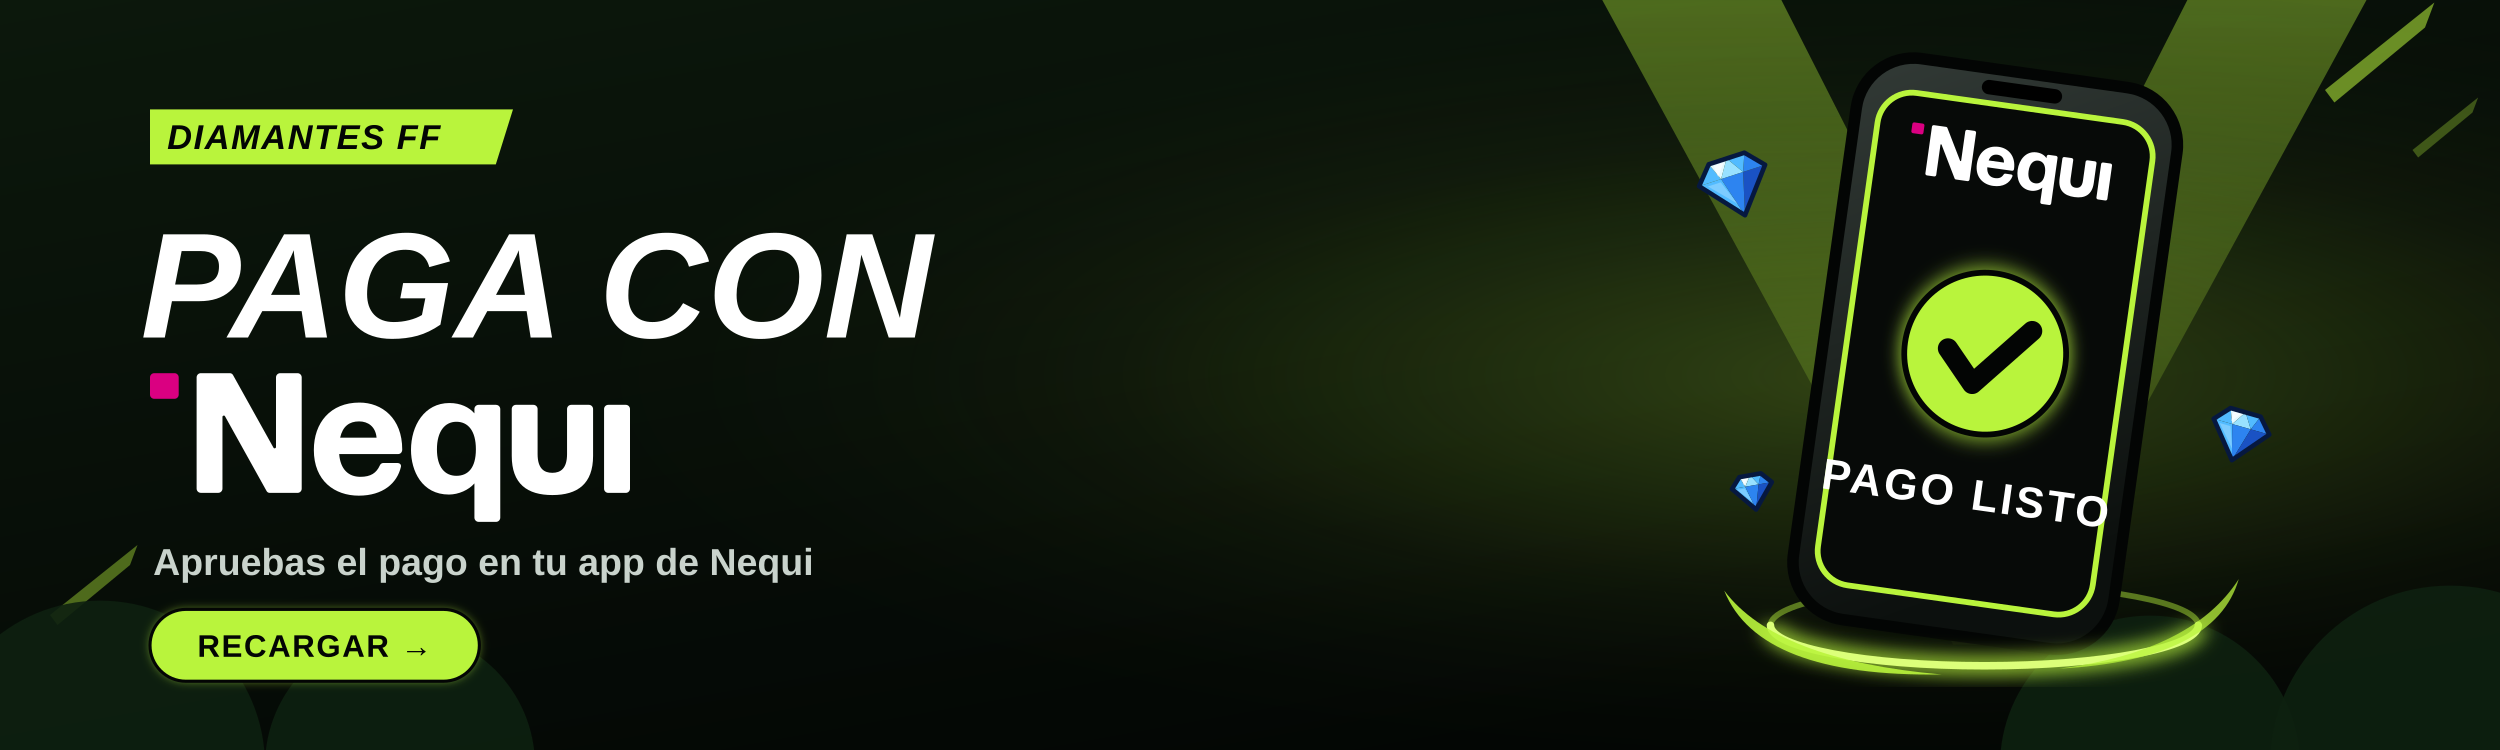
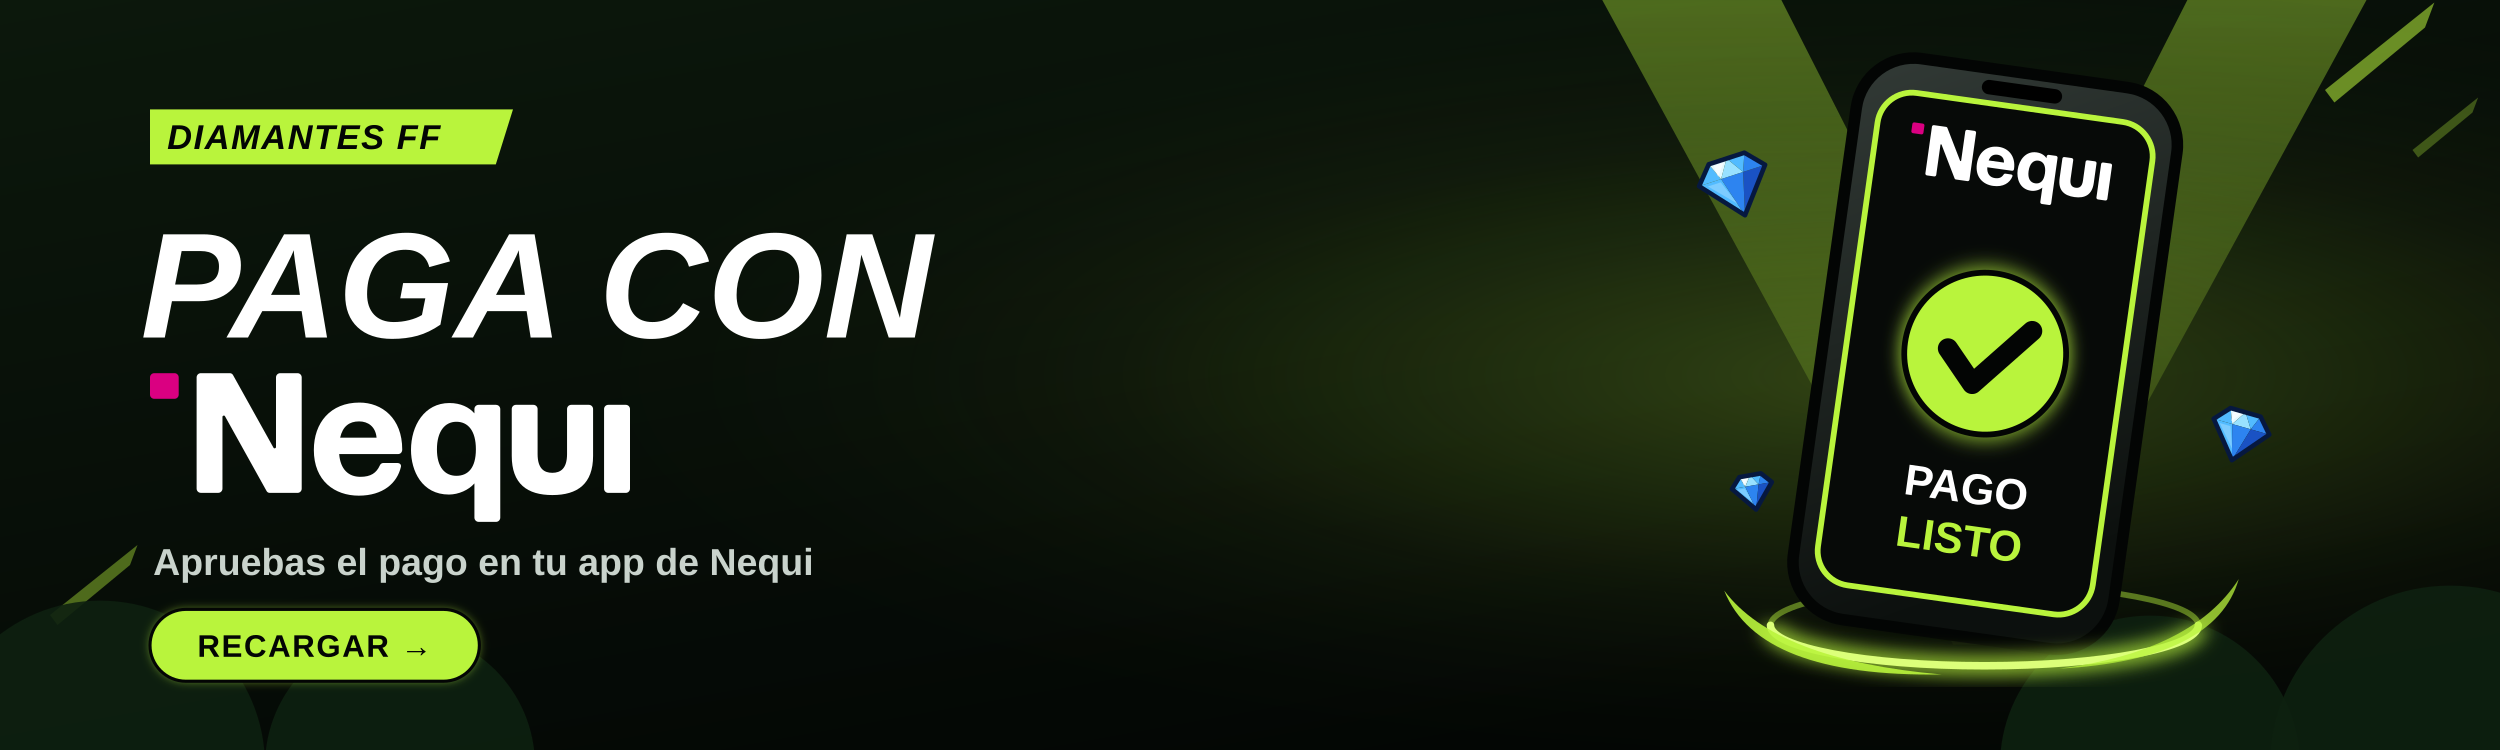
<svg xmlns="http://www.w3.org/2000/svg" viewBox="0 0 1600 480" width="1600" height="480">
  <defs>
    <linearGradient id="bg" x1="0" y1="0" x2="0.6" y2="1">
      <stop offset="0" stop-color="#0c180c" />
      <stop offset="1" stop-color="#030604" />
    </linearGradient>
    <linearGradient id="v" x1="0" y1="0" x2="0" y2="1">
      <stop offset="0" stop-color="#b9f43c" stop-opacity=".4" />
      <stop offset="1" stop-color="#b9f43c" stop-opacity=".03" />
    </linearGradient>
    <radialGradient id="glow" cx="0.75" cy="0.5" r="0.55">
      <stop offset="0" stop-color="#b9f43c" stop-opacity=".24" />
      <stop offset=".55" stop-color="#b9f43c" stop-opacity=".05" />
      <stop offset="1" stop-color="#000" stop-opacity="0" />
    </radialGradient>
    <radialGradient id="gemglow">
      <stop offset="0" stop-color="#4fc3ff" stop-opacity=".5" />
      <stop offset="1" stop-color="#4fc3ff" stop-opacity="0" />
    </radialGradient>
    <linearGradient id="dark" x1="0" y1="0" x2="0.3" y2="1">
      <stop offset="0" stop-color="#323a36" />
      <stop offset="1" stop-color="#0c100e" />
    </linearGradient>
    <linearGradient id="lid" x1="0" y1="0" x2="0" y2="1">
      <stop offset="0" stop-color="#47524c" />
      <stop offset="1" stop-color="#1b221e" />
    </linearGradient>
    <filter id="soft" x="-50%" y="-50%" width="200%" height="200%">
      <feGaussianBlur stdDeviation="3" />
    </filter>
    <path id="spark" d="M0 -10L2.2 -2.2L10 0L2.2 2.2L0 10L-2.2 2.2L-10 0L-2.2 -2.2Z" fill="#fff" />
  </defs>
  <rect width="1600" height="480" fill="url(#bg)" />
  <path d="M1020 -10H1135L1270 255.75L1405 -10H1520L1290 412.5H1250Z" fill="url(#v)" />
  <rect width="1600" height="480" fill="url(#glow)" />
  <path d="M1488 57.6L1558 1.6L1552 17.6L1494 65.6Z" fill="#b9f43c" opacity="0.55" />
  <path d="M1544 96L1586 62.4L1582.4 72L1547.6 100.8Z" fill="#b9f43c" opacity="0.3" />
  <path d="M32 393.6L88 348.8L83.2 361.6L36.8 400Z" fill="#b9f43c" opacity="0.4" />
  <circle cx="64" cy="490" r="105.6" fill="#0d200f" opacity=".9" />
  <circle cx="256" cy="490" r="86.4" fill="#0d200f" opacity=".9" />
  <circle cx="1376" cy="490" r="96" fill="#0d200f" opacity=".9" />
  <circle cx="1568" cy="490" r="115.2" fill="#0d200f" opacity=".9" />
  <g transform="translate(1270 230) scale(1.85)">
    <path d="M-74 92A74 14 0 0 1 74 92" fill="none" stroke="#b9f43c" stroke-opacity=".45" stroke-width="2" />
    <g transform="rotate(8)">
      <rect x="-56" y="-100" width="112" height="196" rx="20" fill="url(#dark)" stroke="#030504" stroke-width="4" />
      <rect x="-48" y="-88" width="96" height="172" rx="12" fill="#070a08" stroke="#b9f43c" stroke-width="2" />
      <rect x="-14" y="-96" width="28" height="5" rx="2.5" fill="#000" />
      <g transform="translate(-36 -78) scale(0.6769231)">
        <rect x="0" y="0.28" width="6.22" height="5.56" rx="0.92" fill="#DA0081" />
        <path d="M31.99 0.28H28.22C27.7 0.28 27.3 0.7 27.3 1.2V16.28C27.3 16.58 26.9 16.7 26.75 16.42L17.99 0.69C17.85 0.43 17.59 0.28 17.28 0.28H11.02C10.5 0.28 10.1 0.7 10.1 1.2V25.29C10.1 25.81 10.52 26.21 11.02 26.21H14.79C15.3 26.21 15.7 25.79 15.7 25.29V9.76C15.7 9.46 16.11 9.34 16.25 9.62L25.26 25.82C25.4 26.08 25.66 26.22 25.96 26.22H31.96C32.47 26.22 32.87 25.81 32.87 25.31V1.2C32.87 0.69 32.46 0.28 31.96 0.28Z" fill="#fff" />
        <path d="M54.65 16.81C54.65 10.02 50.24 6.65 45.39 6.65C39.09 6.65 35.5 11.02 35.5 16.92C35.5 23.63 40.01 26.82 45.24 26.82C50.48 26.82 53.54 24.11 54.36 20.6C54.47 20.15 54.21 19.74 53.54 19.74H50.57C50.24 19.74 49.95 19.92 49.8 20.26C49.06 21.89 47.87 22.74 45.58 22.74C42.99 22.74 41.25 21.11 40.99 17.81H53.73C54.28 17.81 54.65 17.41 54.65 16.81ZM41.2 14.25C41.75 11.81 43.16 10.73 45.31 10.73C47.22 10.73 48.87 11.84 49.09 14.25H41.2Z" fill="#fff" />
        <path d="M103.08 7.14H99.3C98.79 7.14 98.38 7.55 98.38 8.05V25.31C98.38 25.81 98.79 26.22 99.3 26.22H103.08C103.59 26.22 104 25.81 104 25.31V8.05C104 7.55 103.59 7.14 103.08 7.14Z" fill="#fff" />
        <path d="M74.98 7.14H71.21C70.69 7.14 70.29 7.55 70.29 8.05V8.99C69.16 7.67 67.31 6.75 64.88 6.75C59.43 6.75 56.55 11.68 56.55 16.91C56.55 21.47 58.92 26.58 64.77 26.58C66.86 26.58 69.08 25.58 70.29 24.16V31.58C70.29 32.09 70.71 32.5 71.21 32.5H74.98C75.49 32.5 75.89 32.08 75.89 31.58V8.07C75.89 7.55 75.48 7.15 74.98 7.15ZM66.39 22.52C63.91 22.52 62.17 20.69 62.17 16.78C62.17 12.86 63.91 10.81 66.39 10.81C68.87 10.81 70.61 12.7 70.61 16.78C70.61 20.86 68.87 22.52 66.39 22.52Z" fill="#fff" />
        <path d="M95.05 7.14H91.28C90.76 7.14 90.36 7.55 90.36 8.05V17.81C90.36 20.95 88.96 21.87 87.17 21.87C85.38 21.87 83.98 20.95 83.98 17.81V8.05C83.98 7.54 83.56 7.14 83.06 7.14H79.29C78.78 7.14 78.38 7.55 78.38 8.05V18.21C78.38 24.26 81.71 26.69 87.19 26.69C92.66 26.69 96 24.24 96 18.21V8.05C96 7.54 95.58 7.14 95.08 7.14Z" fill="#fff" />
      </g>
      <circle cx="0" cy="-2" r="30" fill="#b9f43c" filter="url(#soft)" opacity=".7" />
      <circle cx="0" cy="-2" r="28" fill="#b9f43c" stroke="#030504" stroke-width="2" />
      <path d="M-13 -2L-3 9L15 -12" fill="none" stroke="#030504" stroke-width="7" stroke-linecap="round" stroke-linejoin="round" />
-       <text x="0" y="52" font-family="Arial Black, Arial, Helvetica, sans-serif" font-weight="900" font-size="15" fill="#fff" text-anchor="middle" letter-spacing="1">PAGO LISTO</text>
+       <text x="0" y="50" font-family="Arial Black, Arial, Helvetica, sans-serif" font-weight="900" font-size="15" fill="#fff" text-anchor="middle">PAGO</text>
+       <text x="0" y="68" font-family="Arial Black, Arial, Helvetica, sans-serif" font-weight="900" font-size="15" fill="#b9f43c" text-anchor="middle">LISTO</text>
    </g>
    <g transform="rotate(-18 -86 -59.68)" stroke-linejoin="round">
      <path d="M-92.48 -70L-98 -63.808L-90 -63.808Z" fill="#52bbff" />
      <path d="M-92.48 -70L-86 -70L-90 -63.808Z" fill="#e3f9ff" />
      <path d="M-86 -70L-90 -63.808L-82 -63.808Z" fill="#98e1ff" />
      <path d="M-86 -70L-79.52 -70L-82 -63.808Z" fill="#52bbff" />
      <path d="M-79.52 -70L-74 -63.808L-82 -63.808Z" fill="#2d84f0" />
      <path d="M-98 -63.808L-90 -63.808L-86 -49.36Z" fill="#52bbff" />
      <path d="M-90 -63.808L-82 -63.808L-86 -49.36Z" fill="#2d84f0" />
      <path d="M-82 -63.808L-74 -63.808L-86 -49.36Z" fill="#1a52c4" />
      <path d="M-91.04 -68.968L-87.44 -68.968L-90.72 -64.84Z" fill="#fff" opacity=".7" />
      <path d="M-95.12 -62.776L-90.48 -62.776L-87.2 -53.901Z" fill="#fff" opacity=".25" />
      <path d="M-92.48 -70H-79.52L-74 -63.808L-86 -49.36L-98 -63.808Z" fill="none" stroke="#06183f" stroke-width="1.6" />
    </g>
    <g transform="rotate(16 88 26.6)" stroke-linejoin="round">
      <path d="M82.6 18L78 23.16L84.667 23.16Z" fill="#52bbff" />
      <path d="M82.6 18L88 18L84.667 23.16Z" fill="#e3f9ff" />
      <path d="M88 18L84.667 23.16L91.333 23.16Z" fill="#98e1ff" />
      <path d="M88 18L93.4 18L91.333 23.16Z" fill="#52bbff" />
      <path d="M93.4 18L98 23.16L91.333 23.16Z" fill="#2d84f0" />
      <path d="M78 23.16L84.667 23.16L88 35.2Z" fill="#52bbff" />
      <path d="M84.667 23.16L91.333 23.16L88 35.2Z" fill="#2d84f0" />
      <path d="M91.333 23.16L98 23.16L88 35.2Z" fill="#1a52c4" />
      <path d="M83.8 18.86L86.8 18.86L84.067 22.3Z" fill="#fff" opacity=".7" />
      <path d="M80.4 24.02L84.267 24.02L87 31.416Z" fill="#fff" opacity=".25" />
      <path d="M82.6 18H93.4L98 23.16L88 35.2L78 23.16Z" fill="none" stroke="#06183f" stroke-width="1.6" />
    </g>
    <g transform="rotate(-10 -80 46.02)" stroke-linejoin="round">
      <path d="M-83.78 40L-87 43.612L-82.333 43.612Z" fill="#52bbff" />
      <path d="M-83.78 40L-80 40L-82.333 43.612Z" fill="#e3f9ff" />
      <path d="M-80 40L-82.333 43.612L-77.667 43.612Z" fill="#98e1ff" />
      <path d="M-80 40L-76.22 40L-77.667 43.612Z" fill="#52bbff" />
      <path d="M-76.22 40L-73 43.612L-77.667 43.612Z" fill="#2d84f0" />
      <path d="M-87 43.612L-82.333 43.612L-80 52.04Z" fill="#52bbff" />
      <path d="M-82.333 43.612L-77.667 43.612L-80 52.04Z" fill="#2d84f0" />
      <path d="M-77.667 43.612L-73 43.612L-80 52.04Z" fill="#1a52c4" />
      <path d="M-82.94 40.602L-80.84 40.602L-82.753 43.01Z" fill="#fff" opacity=".7" />
      <path d="M-85.32 44.214L-82.613 44.214L-80.7 49.391Z" fill="#fff" opacity=".25" />
      <path d="M-83.78 40H-76.22L-73 43.612L-80 52.04L-87 43.612Z" fill="none" stroke="#06183f" stroke-width="1.6" />
    </g>
    <path d="M-74 92A74 14 0 0 0 74 92" fill="none" stroke="#b9f43c" stroke-width="7" filter="url(#soft)" opacity=".75" />
    <path d="M-74 92A74 14 0 0 0 74 92" fill="none" stroke="#dcff7a" stroke-width="2.6" stroke-linecap="round" />
    <path d="M-90 80Q-78 110 -14.8 109Q-72 104 -90 80Z" fill="#b9f43c" opacity=".9" />
    <path d="M88 76Q80 104 25.9 107Q72 101 88 76Z" fill="#b9f43c" opacity=".75" />
  </g>
  <g transform="translate(96 70)">
    <path d="M0 0H232.32L221.32 35.2H0Z" fill="#b9f43c" />
    <text x="11" y="25.344" font-family="Arial Black, Arial, Helvetica, sans-serif" font-weight="900" font-style="italic" font-size="22" fill="#030504" letter-spacing="1">DIAMANTES FF</text>
  </g>
  <text x="90" y="216" font-family="Arial Black, Arial, Helvetica, sans-serif" font-weight="900" font-style="italic" font-size="96" fill="#fff">PAGA CON</text>
  <g transform="translate(96 238) scale(2.953846)">
    <rect x="0" y="0.28" width="6.22" height="5.56" rx="0.92" fill="#DA0081" />
    <path d="M31.99 0.28H28.22C27.7 0.28 27.3 0.7 27.3 1.2V16.28C27.3 16.58 26.9 16.7 26.75 16.42L17.99 0.69C17.85 0.43 17.59 0.28 17.28 0.28H11.02C10.5 0.28 10.1 0.7 10.1 1.2V25.29C10.1 25.81 10.52 26.21 11.02 26.21H14.79C15.3 26.21 15.7 25.79 15.7 25.29V9.76C15.7 9.46 16.11 9.34 16.25 9.62L25.26 25.82C25.4 26.08 25.66 26.22 25.96 26.22H31.96C32.47 26.22 32.87 25.81 32.87 25.31V1.2C32.87 0.69 32.46 0.28 31.96 0.28Z" fill="#fff" />
    <path d="M54.65 16.81C54.65 10.02 50.24 6.65 45.39 6.65C39.09 6.65 35.5 11.02 35.5 16.92C35.5 23.63 40.01 26.82 45.24 26.82C50.48 26.82 53.54 24.11 54.36 20.6C54.47 20.15 54.21 19.74 53.54 19.74H50.57C50.24 19.74 49.95 19.92 49.8 20.26C49.06 21.89 47.87 22.74 45.58 22.74C42.99 22.74 41.25 21.11 40.99 17.81H53.73C54.28 17.81 54.65 17.41 54.65 16.81ZM41.2 14.25C41.75 11.81 43.16 10.73 45.31 10.73C47.22 10.73 48.87 11.84 49.09 14.25H41.2Z" fill="#fff" />
    <path d="M103.08 7.14H99.3C98.79 7.14 98.38 7.55 98.38 8.05V25.31C98.38 25.81 98.79 26.22 99.3 26.22H103.08C103.59 26.22 104 25.81 104 25.31V8.05C104 7.55 103.59 7.14 103.08 7.14Z" fill="#fff" />
    <path d="M74.98 7.14H71.21C70.69 7.14 70.29 7.55 70.29 8.05V8.99C69.16 7.67 67.31 6.75 64.88 6.75C59.43 6.75 56.55 11.68 56.55 16.91C56.55 21.47 58.92 26.58 64.77 26.58C66.86 26.58 69.08 25.58 70.29 24.16V31.58C70.29 32.09 70.71 32.5 71.21 32.5H74.98C75.49 32.5 75.89 32.08 75.89 31.58V8.07C75.89 7.55 75.48 7.15 74.98 7.15ZM66.39 22.52C63.91 22.52 62.17 20.69 62.17 16.78C62.17 12.86 63.91 10.81 66.39 10.81C68.87 10.81 70.61 12.7 70.61 16.78C70.61 20.86 68.87 22.52 66.39 22.52Z" fill="#fff" />
    <path d="M95.05 7.14H91.28C90.76 7.14 90.36 7.55 90.36 8.05V17.81C90.36 20.95 88.96 21.87 87.17 21.87C85.38 21.87 83.98 20.95 83.98 17.81V8.05C83.98 7.54 83.56 7.14 83.06 7.14H79.29C78.78 7.14 78.38 7.55 78.38 8.05V18.21C78.38 24.26 81.71 26.69 87.19 26.69C92.66 26.69 96 24.24 96 18.21V8.05C96 7.54 95.58 7.14 95.08 7.14Z" fill="#fff" />
  </g>
  <text x="98" y="368" font-family="Arial, Helvetica, sans-serif" font-weight="700" font-size="24" fill="#c9d3cc" text-anchor="start">Apruebas el pago en tu app de Nequi</text>
  <g transform="translate(96 390)">
    <rect width="210.8" height="46" rx="23" fill="#b9f43c" filter="url(#soft)" opacity=".55" />
    <rect width="210.8" height="46" rx="23" fill="#b9f43c" stroke="#030504" stroke-width="2" />
    <text x="105.4" y="30.36" font-family="Arial Black, Arial, Helvetica, sans-serif" font-weight="900" font-size="20" fill="#030504" text-anchor="middle" letter-spacing="1">RECARGAR  →</text>
  </g>
</svg>
